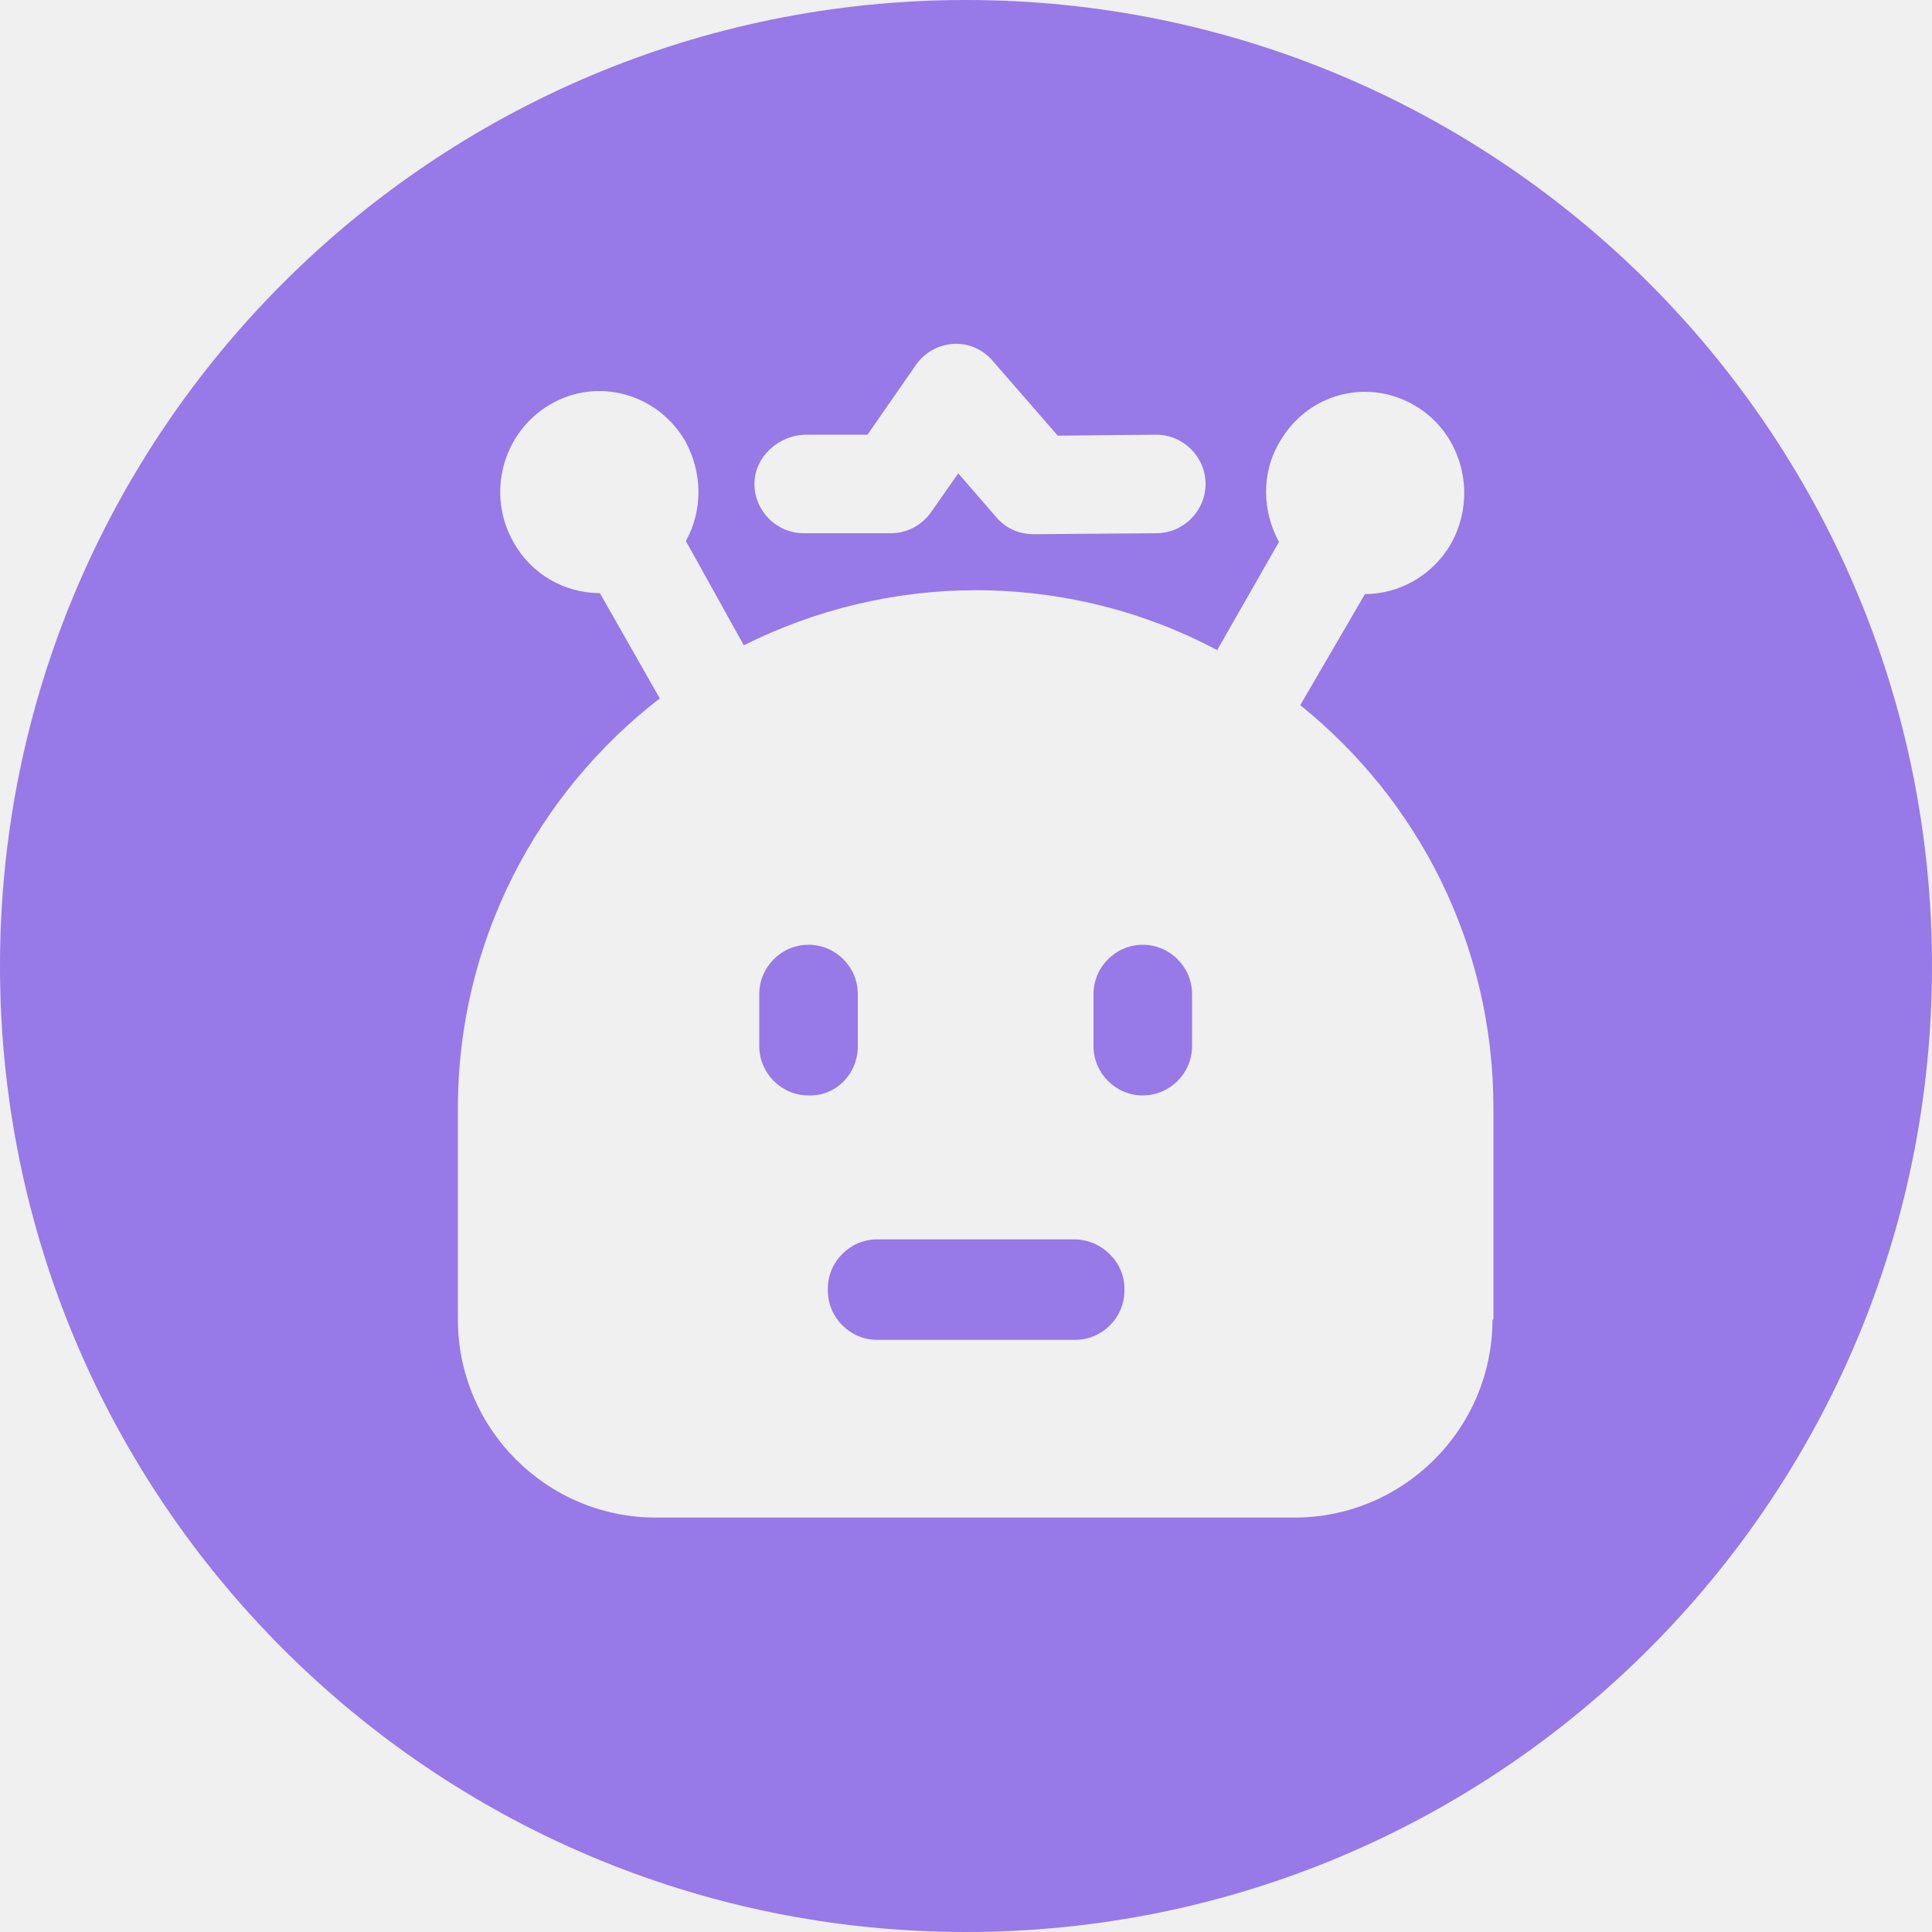
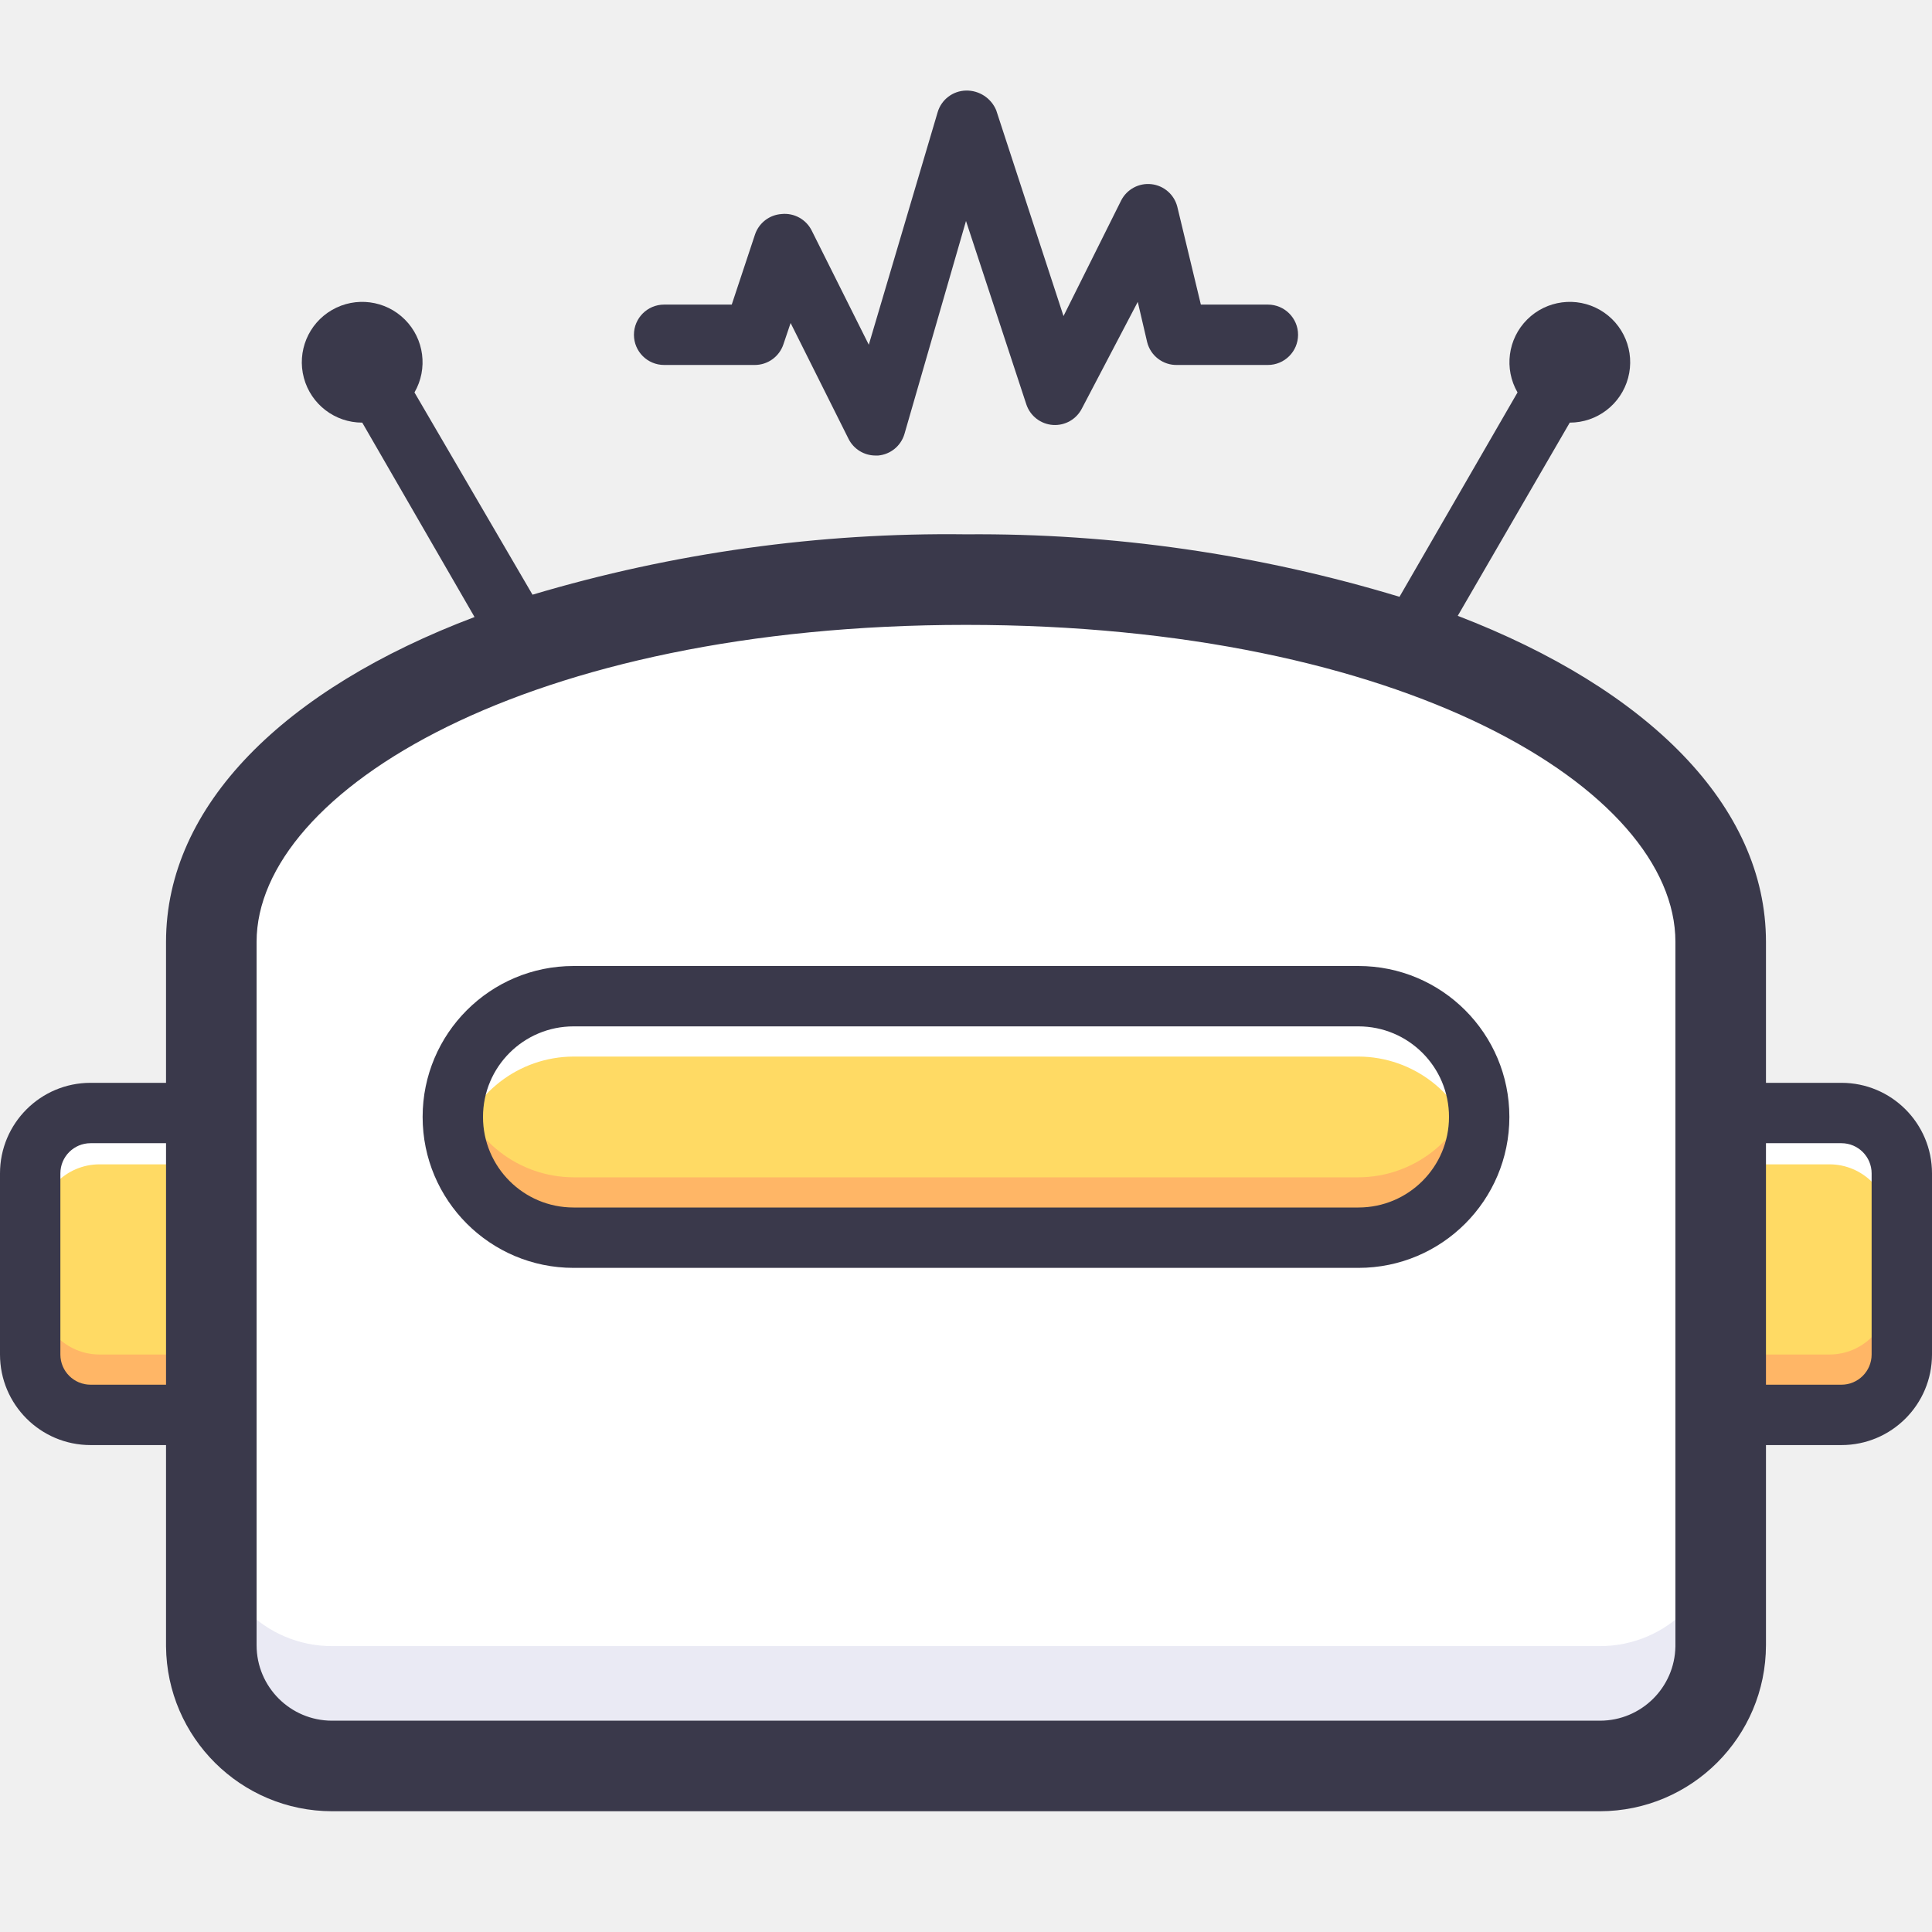
- <svg xmlns="http://www.w3.org/2000/svg" t="1724418873218" class="icon" viewBox="0 0 1024 1024" version="1.1" p-id="41096" width="200" height="200">
-   <path d="M569.344 656.896H464.896c-14.336 0-26.112 11.776-26.112 26.112v1.024c0 14.336 11.776 26.112 26.112 26.112h104.96c14.336 0 26.112-11.776 26.112-26.112v-1.024c0-14.336-12.288-26.112-26.624-26.112zM454.656 554.496v-27.648c0-14.336-11.776-26.112-26.112-26.112s-26.112 11.776-26.112 26.112v27.648c0 14.336 11.776 26.112 26.112 26.112 14.336 0.512 26.112-11.264 26.112-26.112zM605.696 500.736c-14.336 0-26.112 11.776-26.112 26.112v27.648c0 14.336 11.776 26.112 26.112 26.112s26.112-11.776 26.112-26.112v-27.648c0-14.336-11.776-26.112-26.112-26.112z" fill="#9779E8" p-id="41097" />
-   <path d="M512 0C229.376 0 0 229.376 0 512s229.376 512 512 512 512-229.376 512-512S794.624 0 512 0zM427.52 230.4h32.256l25.6-36.864c4.608-6.656 11.776-10.752 19.968-11.264 8.192-0.512 15.872 3.072 20.992 9.216l34.304 39.424 52.224-0.512c14.336 0 26.112 11.776 26.112 26.112s-11.776 26.112-26.112 26.112l-64.512 0.512h-0.512c-7.68 0-14.848-3.072-19.968-9.216L507.904 250.88l-14.336 20.48c-5.12 7.168-12.8 11.264-21.504 11.264h-46.08c-14.336 0-26.112-11.776-26.112-26.112s12.8-26.112 27.648-26.112z m363.52 468.992c0 57.856-47.104 104.96-104.96 104.96H347.648c-57.856 0-104.96-47.104-104.96-104.96v-112.128c0-88.064 41.984-166.912 107.008-217.088l-31.744-55.808c-18.944 0-36.352-10.24-45.568-26.624-14.848-25.6-6.144-58.368 18.944-73.216 25.088-14.848 56.832-6.144 71.68 18.944 9.216 16.384 9.728 36.864 0.512 53.248l30.72 55.296c37.888-18.944 79.872-29.184 122.88-29.184 44.544 0 88.576 10.752 128 31.744l32.768-57.344c-8.704-15.872-9.728-36.352 0.512-53.248 14.848-25.6 46.592-33.792 71.68-18.944 25.088 14.848 33.28 47.616 18.944 73.216-9.728 16.896-27.648 26.624-45.568 26.624L689.152 373.76c62.464 50.176 102.4 126.976 102.4 213.504v112.128z" fill="#9779E8" p-id="41098" />
+ <svg xmlns="http://www.w3.org/2000/svg" t="1724418672533" class="icon" viewBox="0 0 1024 1024" version="1.1" p-id="23523" width="200" height="200">
+   <path d="M112 499.2c0-106.08 170.24-192 400-192s400 85.92 400 192v373.28a64 64 0 0 1-64 64H176a64 64 0 0 1-64-64z" fill="#FFFFFF" p-id="23524" />
+   <path d="M848 872.48H176a64 64 0 0 1-64-64v64a64 64 0 0 0 64 64h672a64 64 0 0 0 64-64v-64a64 64 0 0 1-64 64z" fill="#EAEAF4" p-id="23525" />
+   <path d="M240 527.52m64 0l416 0q64 0 64 64l0 0q0 64-64 64l-416 0q-64 0-64-64l0 0q0-64 64-64Z" fill="#FFDA64" p-id="23526" />
+   <path d="M720 528H304a64 64 0 0 0-64 64 64 64 0 0 0 2.24 16A64 64 0 0 1 304 560h416a64 64 0 0 1 61.76 48 64 64 0 0 0 2.24-16 64 64 0 0 0-64-64z" fill="#FFFFFF" p-id="23527" />
+   <path d="M720 624H304a64 64 0 0 1-61.76-48 64 64 0 0 0-2.24 16 64 64 0 0 0 64 64h416a64 64 0 0 0 64-64 64 64 0 0 0-2.24-16A64 64 0 0 1 720 624z" fill="#FFB666" p-id="23528" />
+   <path d="M97.6 749.92H52.8a32 32 0 0 1-32-32v-96a32 32 0 0 1 32-32h44.8z" fill="#FFDA64" p-id="23529" />
+   <path d="M20.8 685.92v32a32 32 0 0 0 32 32h44.8v-32H52.8a32 32 0 0 1-32-32z" fill="#FFB666" p-id="23530" />
+   <path d="M52.8 589.92a32 32 0 0 0-32 32v27.2a32 32 0 0 1 32-32h44.8v-27.2z" fill="#FFFFFF" p-id="23531" />
+   <path d="M924.8 749.92h44.8a32 32 0 0 0 32-32v-96a32 32 0 0 0-32-32h-44.8z" fill="#FFDA64" p-id="23532" />
+   <path d="M1001.6 685.92v32a32 32 0 0 1-32 32h-44.8v-32h44.8a32 32 0 0 0 32-32z" fill="#FFB666" p-id="23533" />
+   <path d="M969.6 589.92a32 32 0 0 1 32 32v27.2a32 32 0 0 0-32-32h-44.8v-27.2z" fill="#FFFFFF" p-id="23534" />
+   <path d="M976 573.92h-40V499.2c0-72.16-62.72-134.08-163.36-172.8L832 224a32 32 0 1 0-27.68-16l-62.56 108.32A770.4 770.4 0 0 0 512 283.2a770.4 770.4 0 0 0-229.76 32L219.68 208A32 32 0 1 0 192 224l59.52 103.04C150.72 365.12 88 426.88 88 499.2v74.72H48a48 48 0 0 0-48 48v96a48 48 0 0 0 48 48h40v106.72A88.16 88.16 0 0 0 176 960h672a88.16 88.16 0 0 0 88-88v-106.08H976a48 48 0 0 0 48-48v-96a48 48 0 0 0-48-48z m-928 160a16 16 0 0 1-16-16v-96a16 16 0 0 1 16-16h40v128z m840 138.72A40 40 0 0 1 848 912H176a40 40 0 0 1-40-40V499.2c0-80 144-168 376-168s376 87.2 376 168z m104-154.72a16 16 0 0 1-16 16h-40v-128H976a16 16 0 0 1 16 16z" fill="#3A394B" p-id="23535" />
+   <path d="M720 512H304a80 80 0 0 0 0 160h416a80 80 0 1 0 0-160z m0 128H304a48 48 0 0 1 0-96h416a48 48 0 0 1 0 96zM352 193.44h48a16 16 0 0 0 15.2-10.88l3.84-11.36 30.72 61.44a16 16 0 0 0 14.24 8.8h1.44a16 16 0 0 0 13.92-11.36L512 117.12l32 97.28a16 16 0 0 0 29.44 2.08L603.04 160l4.96 21.28a16 16 0 0 0 16 12.16h48a16 16 0 0 0 0-32h-35.52L624 109.6a16 16 0 0 0-29.76-3.36l-30.56 61.28L528 58.4A16.96 16.96 0 0 0 512 48a16 16 0 0 0-15.04 11.52l-36.48 123.2-30.24-60.48a16 16 0 0 0-16-8.8 16 16 0 0 0-14.08 10.88l-12.32 37.12H352a16 16 0 0 0 0 32z" fill="#3A394B" p-id="23536" />
</svg>
